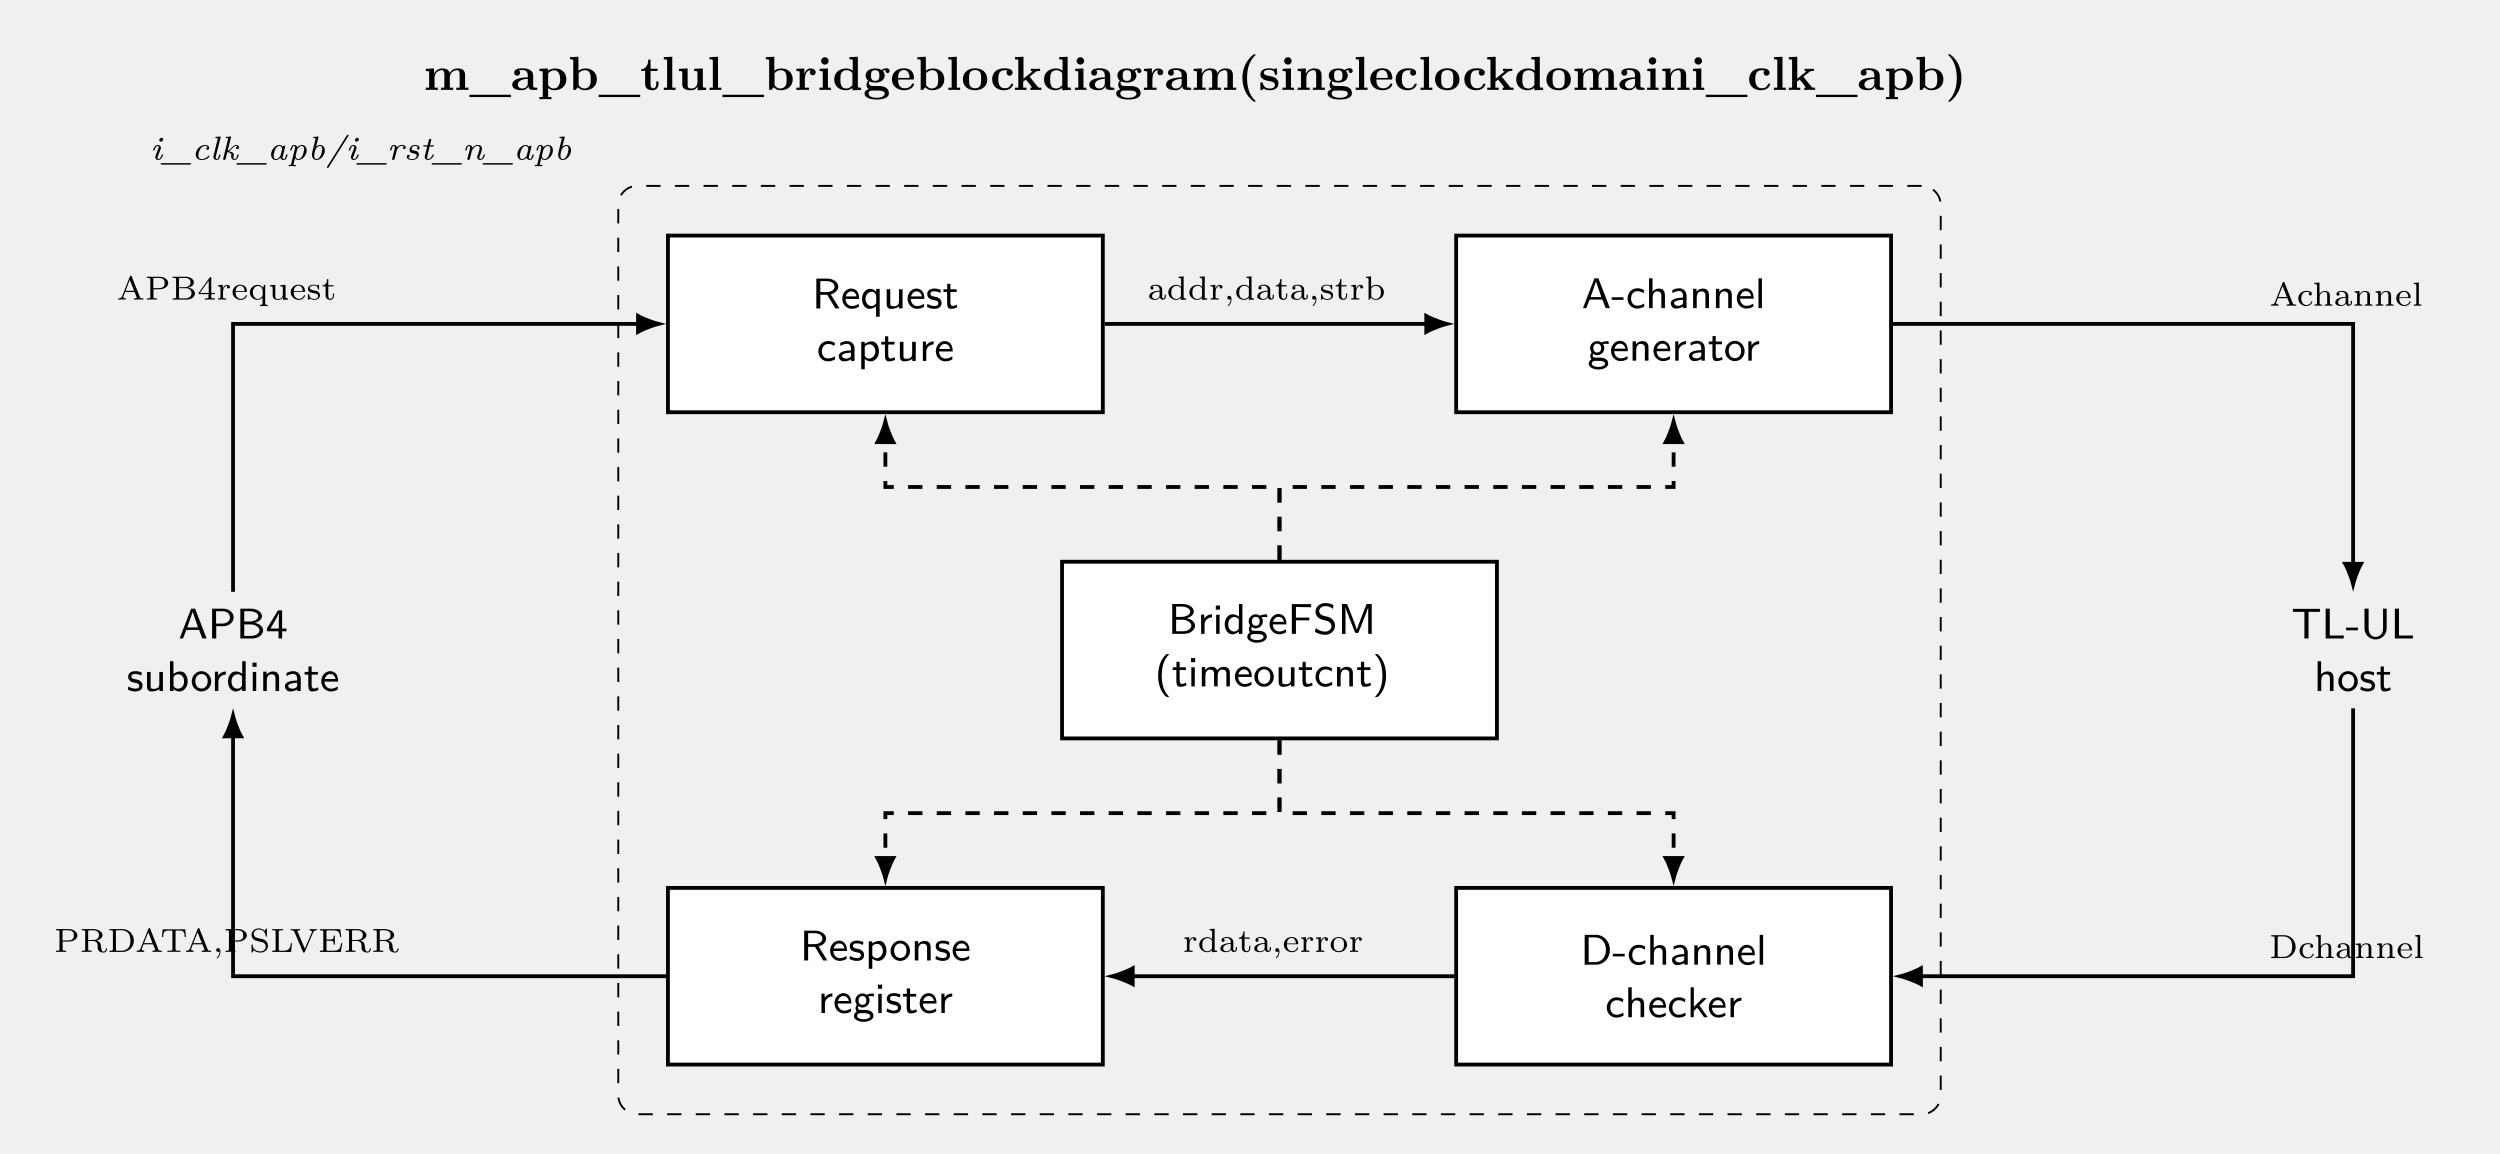
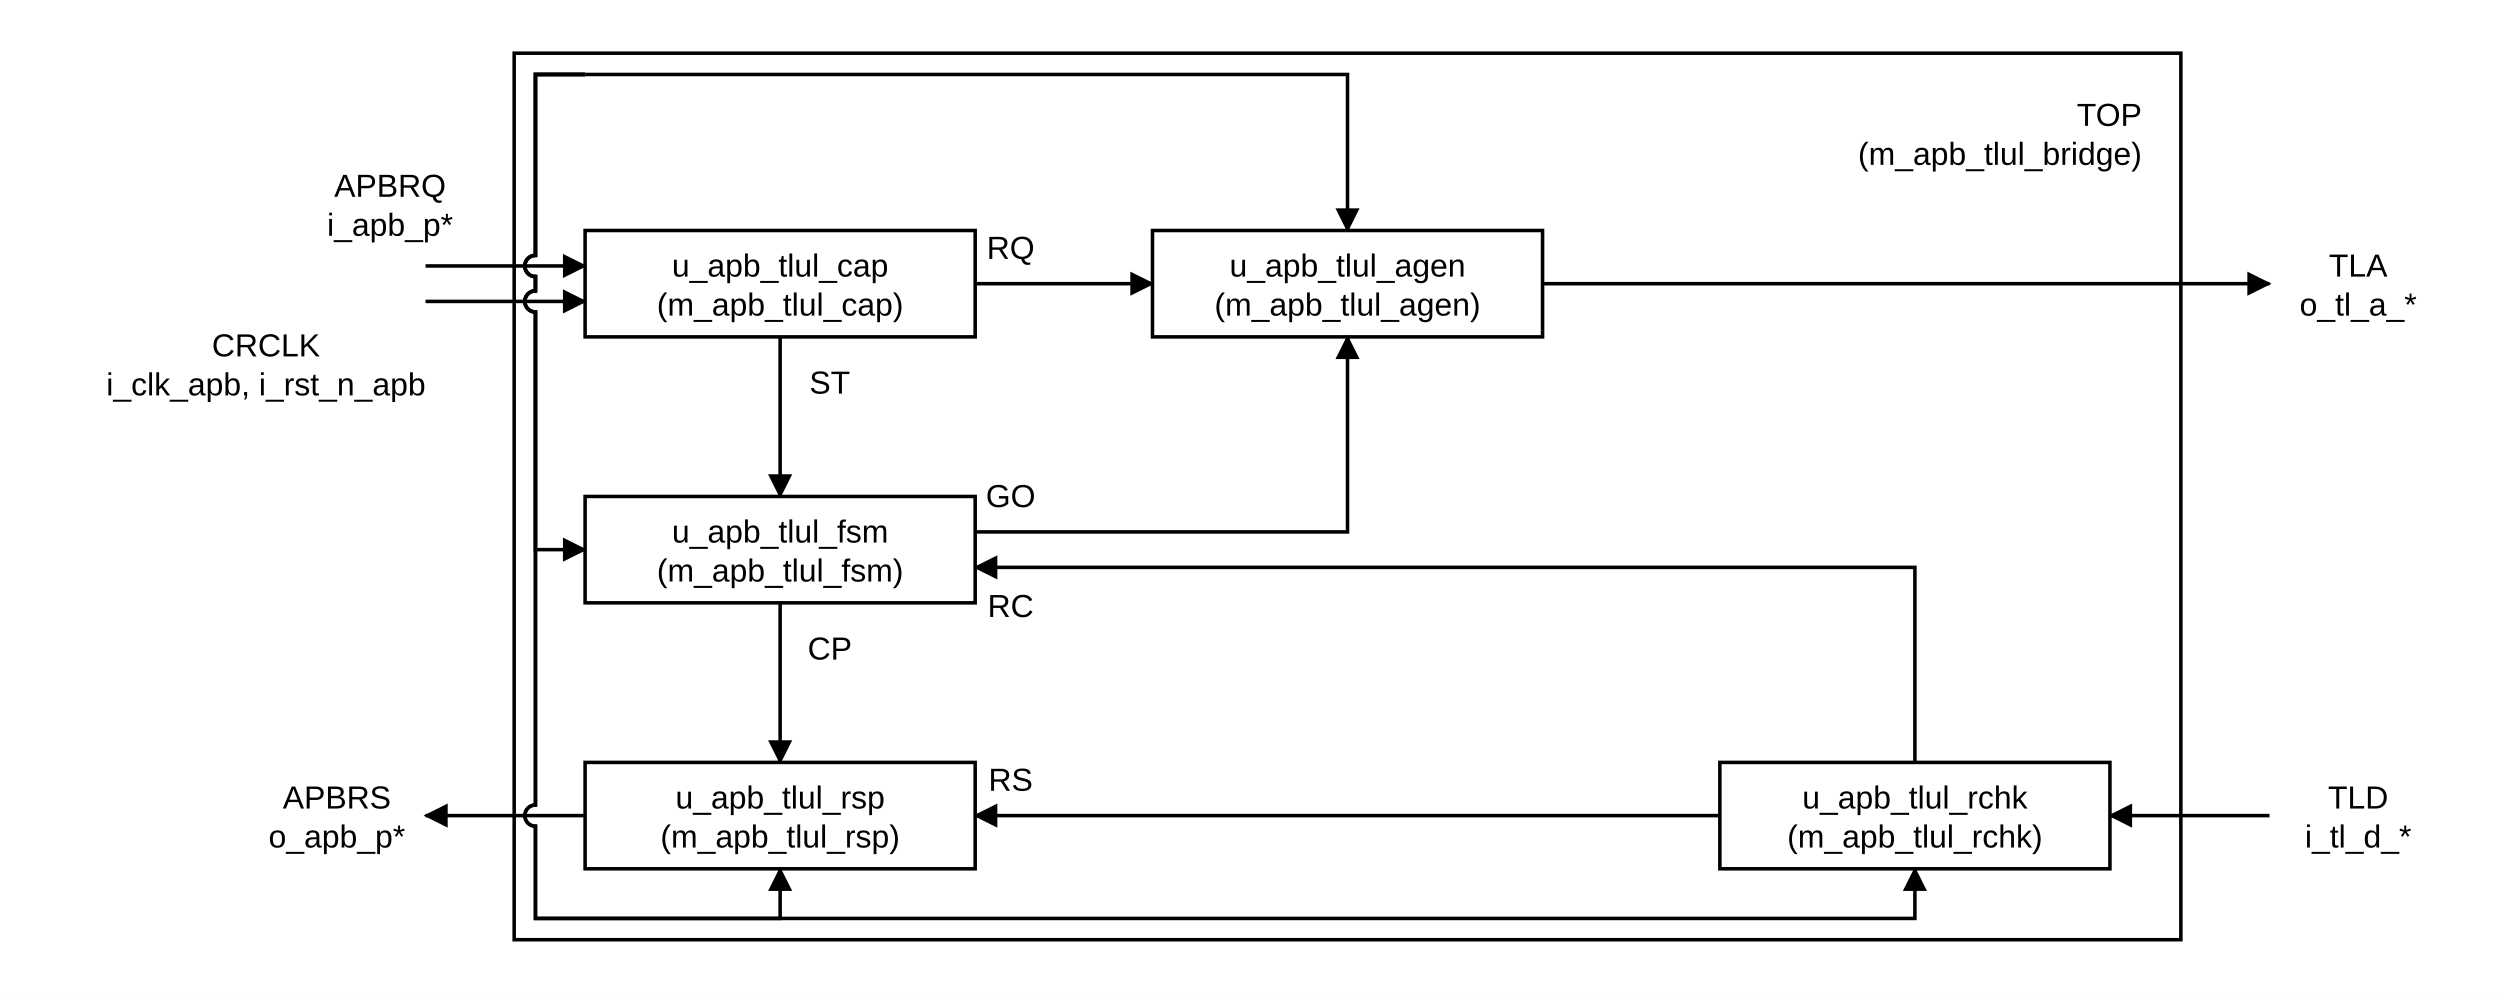
- <svg xmlns="http://www.w3.org/2000/svg" version="1.1" width="521.46" height="240.58" viewBox="0 0 521.46 240.58">
-   <path transform="matrix(1,0,0,-1,48.61119,67.56127)" stroke-width=".399" stroke-linecap="butt" stroke-dasharray="2.989,2.989" stroke-miterlimit="10" stroke-linejoin="miter" fill="none" stroke="#000000" d="M352.207 28.787H84.334C82.133 28.787 80.349 27.003 80.349 24.802V-160.866C80.349-163.067 82.133-164.851 84.334-164.851H352.207C354.408-164.851 356.192-163.067 356.192-160.866V24.802C356.192 27.003 354.408 28.787 352.207 28.787ZM80.349-164.851" />
-   <text xml:space="preserve" transform="matrix(1 0 -0 1 54.71156 37.74921)" font-size="6.974" font-family="LMRoman7" font-style="italic">
-     <tspan y="-4.437" x="-23.389 -20.822 -14.783 -10.989 -8.827 -5.034 1.006 5.211 9.416 16.188 23.371 25.937 31.977 35.463 38.853 41.628 47.668 52.284 58.324 62.529 66.734">i_clk_apb/i_rst_n_apb</tspan>
-   </text>
-   <text xml:space="preserve" transform="matrix(1 0 -0 1 49.80795 148.5722)" font-size="8.966" font-family="LMSans9">
-     <tspan y="-15.396" x="-12.602 -6.442 -.551 5.599">APB4</tspan>
-     <tspan y="-4.437" x="-23.389 -19.856 -15.095 -10.074 -5.716 -2.569 2.192 4.389 9.15 13.58 16.906">subordinate</tspan>
-   </text>
-   <path transform="matrix(1,0,0,-1,48.61119,67.56127)" d="M90.71-18.425H181.42V18.425H90.71Z" fill="#ffffff" />
-   <path transform="matrix(1,0,0,-1,48.61119,67.56127)" stroke-width=".797" stroke-linecap="butt" stroke-miterlimit="10" stroke-linejoin="miter" fill="none" stroke="#000000" d="M90.71-18.425H181.42V18.425H90.71Z" />
-   <text xml:space="preserve" transform="matrix(1 0 -0 1 192.7903 79.71961)" font-size="8.966" font-family="LMSans9">
-     <tspan y="-15.396" x="-23.389 -17.417 -13.32 -8.558 -3.797 .3 3.833">Request</tspan>
-     <tspan y="-4.437" x="-22.425 -18.327 -13.898 -9.137 -5.81 -1.049 2.098">capture</tspan>
-   </text>
-   <path transform="matrix(1,0,0,-1,48.61119,67.56127)" d="M255.121-18.425H345.831V18.425H255.121Z" fill="#ffffff" />
-   <path transform="matrix(1,0,0,-1,48.61119,67.56127)" stroke-width=".797" stroke-linecap="butt" stroke-miterlimit="10" stroke-linejoin="miter" fill="none" stroke="#000000" d="M255.121-18.425H345.831V18.425H255.121Z" />
-   <text xml:space="preserve" transform="matrix(1 0 -0 1 353.306 79.66582)" font-size="8.966" font-family="LMSans9">
-     <tspan y="-15.396" x="-23.389 -17.229 -14.153 -10.056 -5.295 -.865 3.896 8.657 12.755">A-channel</tspan>
-     <tspan y="-4.437" x="-22.201 -17.592 -13.494 -8.733 -4.636 -1.488 2.941 6.267 10.625">generator</tspan>
-   </text>
-   <text xml:space="preserve" transform="matrix(1 0 -0 1 501.3345 148.5722)" font-size="8.966" font-family="LMSans9">
-     <tspan y="-15.396" x="-23.389 -17.094 -12.073 -8.998 -2.659">TL-UL</tspan>
-     <tspan y="-4.437" x="-18.628 -13.867 -9.258 -5.725">host</tspan>
-   </text>
-   <path transform="matrix(1,0,0,-1,48.61119,67.56127)" d="M172.915-86.458H263.625V-49.607H172.915Z" fill="#ffffff" />
-   <path transform="matrix(1,0,0,-1,48.61119,67.56127)" stroke-width=".797" stroke-linecap="butt" stroke-miterlimit="10" stroke-linejoin="miter" fill="none" stroke="#000000" d="M172.915-86.458H263.625V-49.607H172.915Z" />
-   <text xml:space="preserve" transform="matrix(1 0 -0 1 264.2362 147.6038)" font-size="8.966" font-family="LMSans9">
-     <tspan y="-15.396" x="-20.6 -14.449 -11.302 -9.105 -4.344 .264 7.438 12.719 17.839">BridgeFSM</tspan>
-     <tspan y="-4.437" x="-23.389 -19.802 -16.476 -14.279 -6.962 -2.865 1.744 6.505 12.907 17.005 21.766 25.092">(timeoutcnt)</tspan>
-   </text>
-   <path transform="matrix(1,0,0,-1,48.61119,67.56127)" d="M90.71-154.49H181.42V-117.639H90.71Z" fill="#ffffff" />
-   <path transform="matrix(1,0,0,-1,48.61119,67.56127)" stroke-width=".797" stroke-linecap="butt" stroke-miterlimit="10" stroke-linejoin="miter" fill="none" stroke="#000000" d="M90.71-154.49H181.42V-117.639H90.71Z" />
-   <text xml:space="preserve" transform="matrix(1 0 -0 1 190.2528 215.7306)" font-size="8.966" font-family="LMSans9">
-     <tspan y="-15.396" x="-23.389 -17.417 -13.32 -9.787 -4.766 -.157 4.604 8.137">Response</tspan>
-     <tspan y="-4.437" x="-19.654 -16.507 -12.409 -7.801 -5.604 -2.071 1.255 5.353">register</tspan>
-   </text>
-   <path transform="matrix(1,0,0,-1,48.61119,67.56127)" d="M255.121-154.49H345.831V-117.639H255.121Z" fill="#ffffff" />
-   <path transform="matrix(1,0,0,-1,48.61119,67.56127)" stroke-width=".797" stroke-linecap="butt" stroke-miterlimit="10" stroke-linejoin="miter" fill="none" stroke="#000000" d="M255.121-154.49H345.831V-117.639H255.121Z" />
-   <text xml:space="preserve" transform="matrix(1 0 -0 1 353.0549 216.6048)" font-size="8.966" font-family="LMSans9">
-     <tspan y="-15.396" x="-23.389 -16.727 -13.651 -9.554 -4.793 -.363 4.398 9.159 13.257">D-channel</tspan>
-     <tspan y="-4.437" x="-18.238 -14.14 -9.379 -5.281 -1.184 3.066 7.164">checker</tspan>
-   </text>
-   <path transform="matrix(1,0,0,-1,48.61119,67.56127)" stroke-width=".797" stroke-linecap="butt" stroke-miterlimit="10" stroke-linejoin="miter" fill="none" stroke="#000000" d="M0-55.872V0H84.474" />
-   <path transform="matrix(1,0,0,-1,133.0848,67.56127)" d="M4.195 0C3.68 .128 1.415 .854 0 1.645V-1.645C1.415-.854 3.68-.128 4.195 0Z" />
-   <path transform="matrix(1,0,0,-1,133.0848,67.56127)" stroke-width=".797" stroke-linecap="butt" stroke-miterlimit="10" stroke-linejoin="miter" fill="none" stroke="#000000" d="M4.195 0C3.68 .128 1.415 .854 0 1.645V-1.645C1.415-.854 3.68-.128 4.195 0Z" />
-   <text xml:space="preserve" transform="matrix(1 0 -0 1 47.74466 66.92648)" font-size="6.974" font-family="LMRoman7">
-     <tspan y="-4.437" x="-23.389 -17.51 -12.154 -6.582 .071 3.182 6.724 10.909 15.309 18.852 22.011">APB4request</tspan>
-   </text>
-   <path transform="matrix(1,0,0,-1,48.61119,67.56127)" stroke-width=".797" stroke-linecap="butt" stroke-miterlimit="10" stroke-linejoin="miter" fill="none" stroke="#000000" d="M181.818 0H218.271 248.885" />
-   <path transform="matrix(1,0,0,-1,297.4964,67.56127)" d="M4.195 0C3.68 .128 1.415 .854 0 1.645V-1.645C1.415-.854 3.68-.128 4.195 0Z" />
-   <path transform="matrix(1,0,0,-1,297.4964,67.56127)" stroke-width=".797" stroke-linecap="butt" stroke-miterlimit="10" stroke-linejoin="miter" fill="none" stroke="#000000" d="M4.195 0C3.68 .128 1.415 .854 0 1.645V-1.645C1.415-.854 3.68-.128 4.195 0Z" />
-   <text xml:space="preserve" transform="matrix(1 0 -0 1 262.7793 66.92648)" font-size="6.974" font-family="LMRoman7">
-     <tspan y="-4.437" x="-23.389 -19.421 -15.02 -10.62 -7.509 -2.572 1.829 5.797 8.907 12.875 17.813 20.972 24.082 27.193">addr,data,strb</tspan>
-   </text>
-   <path transform="matrix(1,0,0,-1,48.61119,67.56127)" stroke-width=".797" stroke-linecap="butt" stroke-miterlimit="10" stroke-linejoin="miter" fill="none" stroke="#000000" d="M346.23 0H442.21V-50.034" />
-   <path transform="matrix(0,1,1,0,490.8216,117.5956)" d="M4.195 0C3.68 .128 1.415 .854 0 1.645V-1.645C1.415-.854 3.68-.128 4.195 0Z" />
-   <path transform="matrix(0,1,1,0,490.8216,117.5956)" stroke-width=".797" stroke-linecap="butt" stroke-miterlimit="10" stroke-linejoin="miter" fill="none" stroke="#000000" d="M4.195 0C3.68 .128 1.415 .854 0 1.645V-1.645C1.415-.854 3.68-.128 4.195 0Z" />
-   <text xml:space="preserve" transform="matrix(1 0 -0 1 496.7825 68.20967)" font-size="6.974" font-family="LMRoman7">
-     <tspan y="-4.437" x="-23.389 -14.825 -11.491 -7.091 -3.123 1.278 5.678 9.221">Achannel</tspan>
-   </text>
-   <path transform="matrix(1,0,0,-1,48.61119,67.56127)" stroke-width=".797" stroke-linecap="butt" stroke-miterlimit="10" stroke-linejoin="miter" fill="none" stroke="#000000" d="M442.21-80.192V-136.065H352.067" />
-   <path transform="matrix(-1,-0,0,1,400.6787,203.626)" d="M4.195 0C3.68 .128 1.415 .854 0 1.645V-1.645C1.415-.854 3.68-.128 4.195 0Z" />
-   <path transform="matrix(-1,-0,0,1,400.6787,203.626)" stroke-width=".797" stroke-linecap="butt" stroke-miterlimit="10" stroke-linejoin="miter" fill="none" stroke="#000000" d="M4.195 0C3.68 .128 1.415 .854 0 1.645V-1.645C1.415-.854 3.68-.128 4.195 0Z" />
-   <text xml:space="preserve" transform="matrix(1 0 -0 1 496.7233 204.2744)" font-size="6.974" font-family="LMRoman7">
-     <tspan y="-4.437" x="-23.389 -14.706 -11.373 -6.972 -3.004 1.396 5.797 9.339">Dchannel</tspan>
-   </text>
-   <path transform="matrix(1,0,0,-1,48.61119,67.56127)" stroke-width=".797" stroke-linecap="butt" stroke-miterlimit="10" stroke-linejoin="miter" fill="none" stroke="#000000" d="M254.723-136.065H218.271 187.656" />
-   <path transform="matrix(-1,-0,0,1,236.2671,203.626)" d="M4.195 0C3.68 .128 1.415 .854 0 1.645V-1.645C1.415-.854 3.68-.128 4.195 0Z" />
-   <path transform="matrix(-1,-0,0,1,236.2671,203.626)" stroke-width=".797" stroke-linecap="butt" stroke-miterlimit="10" stroke-linejoin="miter" fill="none" stroke="#000000" d="M4.195 0C3.68 .128 1.415 .854 0 1.645V-1.645C1.415-.854 3.68-.128 4.195 0Z" />
-   <text xml:space="preserve" transform="matrix(1 0 -0 1 270.1019 202.9912)" font-size="6.974" font-family="LMRoman7">
-     <tspan y="-4.437" x="-23.389 -20.278 -15.878 -11.91 -8.8 -4.831 .106 3.649 6.759 9.869 13.838">rdata,error</tspan>
-   </text>
-   <path transform="matrix(1,0,0,-1,48.61119,67.56127)" stroke-width=".797" stroke-linecap="butt" stroke-miterlimit="10" stroke-linejoin="miter" fill="none" stroke="#000000" d="M90.311-136.065H0V-86.03" />
-   <path transform="matrix(0,-1,-1,-0,48.61119,153.5912)" d="M4.195 0C3.68 .128 1.415 .854 0 1.645V-1.645C1.415-.854 3.68-.128 4.195 0Z" />
-   <path transform="matrix(0,-1,-1,-0,48.61119,153.5912)" stroke-width=".797" stroke-linecap="butt" stroke-miterlimit="10" stroke-linejoin="miter" fill="none" stroke="#000000" d="M4.195 0C3.68 .128 1.415 .854 0 1.645V-1.645C1.415-.854 3.68-.128 4.195 0Z" />
-   <text xml:space="preserve" transform="matrix(1 0 -0 1 34.67897 202.9912)" font-size="6.974" font-family="LMRoman7">
-     <tspan y="-4.437" x="-23.389 -18.033 -12.252 -6.463 -1.226 3.823 9.702 14.633 19.989 24.389 28.462 34.341 39.697 45.478">PRDATA,PSLVERR</tspan>
-   </text>
-   <path transform="matrix(1,0,0,-1,48.61119,67.56127)" stroke-width=".797" stroke-linecap="butt" stroke-dasharray="2.989,2.989" stroke-miterlimit="10" stroke-linejoin="miter" fill="none" stroke="#000000" d="M218.27-49.208V-34.016H177.168 136.065V-24.662" />
-   <path transform="matrix(0,-1,-1,-0,184.676,92.22301)" d="M4.195 0C3.68 .128 1.415 .854 0 1.645V-1.645C1.415-.854 3.68-.128 4.195 0Z" />
-   <path transform="matrix(0,-1,-1,-0,184.676,92.22301)" stroke-width=".797" stroke-linecap="butt" stroke-miterlimit="10" stroke-linejoin="miter" fill="none" stroke="#000000" d="M4.195 0C3.68 .128 1.415 .854 0 1.645V-1.645C1.415-.854 3.68-.128 4.195 0Z" />
-   <path transform="matrix(1,0,0,-1,48.61119,67.56127)" stroke-width=".797" stroke-linecap="butt" stroke-dasharray="2.989,2.989" stroke-miterlimit="10" stroke-linejoin="miter" fill="none" stroke="#000000" d="M218.27-49.208V-34.016H259.373 300.476V-24.662" />
-   <path transform="matrix(0,-1,-1,-0,349.0875,92.22301)" d="M4.195 0C3.68 .128 1.415 .854 0 1.645V-1.645C1.415-.854 3.68-.128 4.195 0Z" />
-   <path transform="matrix(0,-1,-1,-0,349.0875,92.22301)" stroke-width=".797" stroke-linecap="butt" stroke-miterlimit="10" stroke-linejoin="miter" fill="none" stroke="#000000" d="M4.195 0C3.68 .128 1.415 .854 0 1.645V-1.645C1.415-.854 3.68-.128 4.195 0Z" />
-   <path transform="matrix(1,0,0,-1,48.61119,67.56127)" stroke-width=".797" stroke-linecap="butt" stroke-dasharray="2.989,2.989" stroke-miterlimit="10" stroke-linejoin="miter" fill="none" stroke="#000000" d="M218.27-86.856V-102.048H177.168 136.065V-111.403" />
-   <path transform="matrix(0,1,1,0,184.676,178.9643)" d="M4.195 0C3.68 .128 1.415 .854 0 1.645V-1.645C1.415-.854 3.68-.128 4.195 0Z" />
-   <path transform="matrix(0,1,1,0,184.676,178.9643)" stroke-width=".797" stroke-linecap="butt" stroke-miterlimit="10" stroke-linejoin="miter" fill="none" stroke="#000000" d="M4.195 0C3.68 .128 1.415 .854 0 1.645V-1.645C1.415-.854 3.68-.128 4.195 0Z" />
-   <path transform="matrix(1,0,0,-1,48.61119,67.56127)" stroke-width=".797" stroke-linecap="butt" stroke-dasharray="2.989,2.989" stroke-miterlimit="10" stroke-linejoin="miter" fill="none" stroke="#000000" d="M218.27-86.856V-102.048H259.373 300.476V-111.403" />
-   <path transform="matrix(0,1,1,0,349.0875,178.9643)" d="M4.195 0C3.68 .128 1.415 .854 0 1.645V-1.645C1.415-.854 3.68-.128 4.195 0Z" />
-   <path transform="matrix(0,1,1,0,349.0875,178.9643)" stroke-width=".797" stroke-linecap="butt" stroke-miterlimit="10" stroke-linejoin="miter" fill="none" stroke="#000000" d="M4.195 0C3.68 .128 1.415 .854 0 1.645V-1.645C1.415-.854 3.68-.128 4.195 0Z" />
-   <text xml:space="preserve" transform="matrix(1 0 -0 1 111.7623 23.19763)" font-size="9.963" font-family="LMRoman10" font-weight="bold">
-     <tspan y="-4.437" x="-23.389 -13.845 -5.187 .382 6.748 13.114 21.772 26.225 29.403 35.769 38.947 47.605 53.971 58.693 61.871 68.238 73.966 83.032 89.398 92.576 98.624 103.406 113.259 119.625 122.803 128.372 134.101 138.823 144.392 157.752 162.205 166.728 169.906 176.272 182.001 185.179 194.245 199.336 202.514 208.561 213.343 223.196 229.563 235.291 244.835 250.404 253.583 263.764 266.942 275.6 280.691 283.869 289.916 298.574 304.143 310.509 316.875">m_apb_tlul_bridgeblockdiagram(singleclockdomaini_clk_apb)</tspan>
-   </text>
+ <svg xmlns="http://www.w3.org/2000/svg" width="1410" height="560" viewBox="260 380 1410 560" font-family="Arial, Helvetica, sans-serif" font-size="18">
+   <rect x="260" y="380" width="1410" height="560" fill="#FFFFFF" />
+   <rect x="550" y="410" width="940" height="500" fill="#FFFFFF" stroke="#000000" stroke-width="2" />
+   <rect x="590" y="510" width="220" height="60" fill="#FFFFFF" stroke="#000000" stroke-width="2" />
+   <text x="700" y="536" text-anchor="middle">u_apb_tlul_cap</text>
+   <text x="700" y="558" text-anchor="middle">(m_apb_tlul_cap)</text>
+   <rect x="910" y="510" width="220" height="60" fill="#FFFFFF" stroke="#000000" stroke-width="2" />
+   <text x="1020" y="536" text-anchor="middle">u_apb_tlul_agen</text>
+   <text x="1020" y="558" text-anchor="middle">(m_apb_tlul_agen)</text>
+   <rect x="590" y="660" width="220" height="60" fill="#FFFFFF" stroke="#000000" stroke-width="2" />
+   <text x="700" y="686" text-anchor="middle">u_apb_tlul_fsm</text>
+   <text x="700" y="708" text-anchor="middle">(m_apb_tlul_fsm)</text>
+   <rect x="1230" y="810" width="220" height="60" fill="#FFFFFF" stroke="#000000" stroke-width="2" />
+   <text x="1340" y="836" text-anchor="middle">u_apb_tlul_rchk</text>
+   <text x="1340" y="858" text-anchor="middle">(m_apb_tlul_rchk)</text>
+   <rect x="590" y="810" width="220" height="60" fill="#FFFFFF" stroke="#000000" stroke-width="2" />
+   <text x="700" y="836" text-anchor="middle">u_apb_tlul_rsp</text>
+   <text x="700" y="858" text-anchor="middle">(m_apb_tlul_rsp)</text>
+   <text x="410" y="581" text-anchor="middle">CRCLK</text>
+   <text x="410" y="603" text-anchor="middle">i_clk_apb, i_rst_n_apb</text>
+   <text x="1590" y="836" text-anchor="middle">TLD</text>
+   <text x="1590" y="858" text-anchor="middle">i_tl_d_*</text>
+   <text x="450" y="836" text-anchor="middle">APBRS</text>
+   <text x="450" y="858" text-anchor="middle">o_apb_p*</text>
+   <text x="1468" y="451" text-anchor="end">TOP</text>
+   <text x="1468" y="473" text-anchor="end">(m_apb_tlul_bridge)</text>
+   <text x="830" y="526" text-anchor="middle">RQ</text>
+   <text x="728" y="602" text-anchor="middle">ST</text>
+   <text x="830" y="666" text-anchor="middle">GO</text>
+   <text x="830" y="728" text-anchor="middle">RC</text>
+   <text x="728" y="752" text-anchor="middle">CP</text>
+   <text x="830" y="826" text-anchor="middle">RS</text>
+   <text x="1590" y="536" text-anchor="middle">TLA</text>
+   <text x="1590" y="558" text-anchor="middle">o_tl_a_*</text>
+   <text x="480" y="491" text-anchor="middle">APBRQ</text>
+   <text x="480" y="513" text-anchor="middle">i_apb_p*</text>
+   <path d="M 1130 540 L 1540 540" fill="none" stroke="#000000" stroke-width="2.0" />
+   <polygon points="1540,540 1528,546 1528,534" fill="#000000" stroke="#000000" stroke-width="1" />
+   <path d="M 500 530 L 590 530" fill="none" stroke="#000000" stroke-width="2.0" />
+   <polygon points="590,530 578,536 578,524" fill="#000000" stroke="#000000" stroke-width="1" />
+   <path d="M 500 550 L 590 550" fill="none" stroke="#000000" stroke-width="2.0" />
+   <polygon points="590,550 578,556 578,544" fill="#000000" stroke="#000000" stroke-width="1" />
+   <path d="M 1540 840 L 1450 840" fill="none" stroke="#000000" stroke-width="2.0" />
+   <polygon points="1450,840 1462,834 1462,846" fill="#000000" stroke="#000000" stroke-width="1" />
+   <path d="M 590 840 L 500 840" fill="none" stroke="#000000" stroke-width="2.0" />
+   <polygon points="500,840 512,834 512,846" fill="#000000" stroke="#000000" stroke-width="1" />
+   <path d="M 590 422 L 1020 422 L 1020 510" fill="none" stroke="#000000" stroke-width="2.0" />
+   <polygon points="1020,510 1014,498 1026,498" fill="#000000" stroke="#000000" stroke-width="1" />
+   <path d="M 590 422 L 562 422 L 562 524 A 6 6 0 0 0 562 536 L 562 544 A 6 6 0 0 0 562 556 L 562 690 L 590 690" fill="none" stroke="#000000" stroke-width="2.0" />
+   <polygon points="590,690 578,696 578,684" fill="#000000" stroke="#000000" stroke-width="1" />
+   <path d="M 590 422 L 562 422 L 562 524 A 6 6 0 0 0 562 536 L 562 544 A 6 6 0 0 0 562 556 L 562 834 A 6 6 0 0 0 562 846 L 562 898 L 1340 898 L 1340 870" fill="none" stroke="#000000" stroke-width="2.0" />
+   <polygon points="1340,870 1346,882 1334,882" fill="#000000" stroke="#000000" stroke-width="1" />
+   <path d="M 590 422 L 562 422 L 562 524 A 6 6 0 0 0 562 536 L 562 544 A 6 6 0 0 0 562 556 L 562 834 A 6 6 0 0 0 562 846 L 562 898 L 700 898 L 700 870" fill="none" stroke="#000000" stroke-width="2.0" />
+   <polygon points="700,870 706,882 694,882" fill="#000000" stroke="#000000" stroke-width="1" />
+   <path d="M 810 540 L 910 540" fill="none" stroke="#000000" stroke-width="2.0" />
+   <polygon points="910,540 898,546 898,534" fill="#000000" stroke="#000000" stroke-width="1" />
+   <path d="M 700 570 L 700 660" fill="none" stroke="#000000" stroke-width="2.0" />
+   <polygon points="700,660 694,648 706,648" fill="#000000" stroke="#000000" stroke-width="1" />
+   <path d="M 700 720 L 700 810" fill="none" stroke="#000000" stroke-width="2.0" />
+   <polygon points="700,810 694,798 706,798" fill="#000000" stroke="#000000" stroke-width="1" />
+   <path d="M 1230 840 L 810 840" fill="none" stroke="#000000" stroke-width="2.0" />
+   <polygon points="810,840 822,834 822,846" fill="#000000" stroke="#000000" stroke-width="1" />
+   <path d="M 810 680 L 1020 680 L 1020 570" fill="none" stroke="#000000" stroke-width="2.0" />
+   <polygon points="1020,570 1026,582 1014,582" fill="#000000" stroke="#000000" stroke-width="1" />
+   <path d="M 1340 810 L 1340 700 L 810 700" fill="none" stroke="#000000" stroke-width="2.0" />
+   <polygon points="810,700 822,694 822,706" fill="#000000" stroke="#000000" stroke-width="1" />
</svg>
